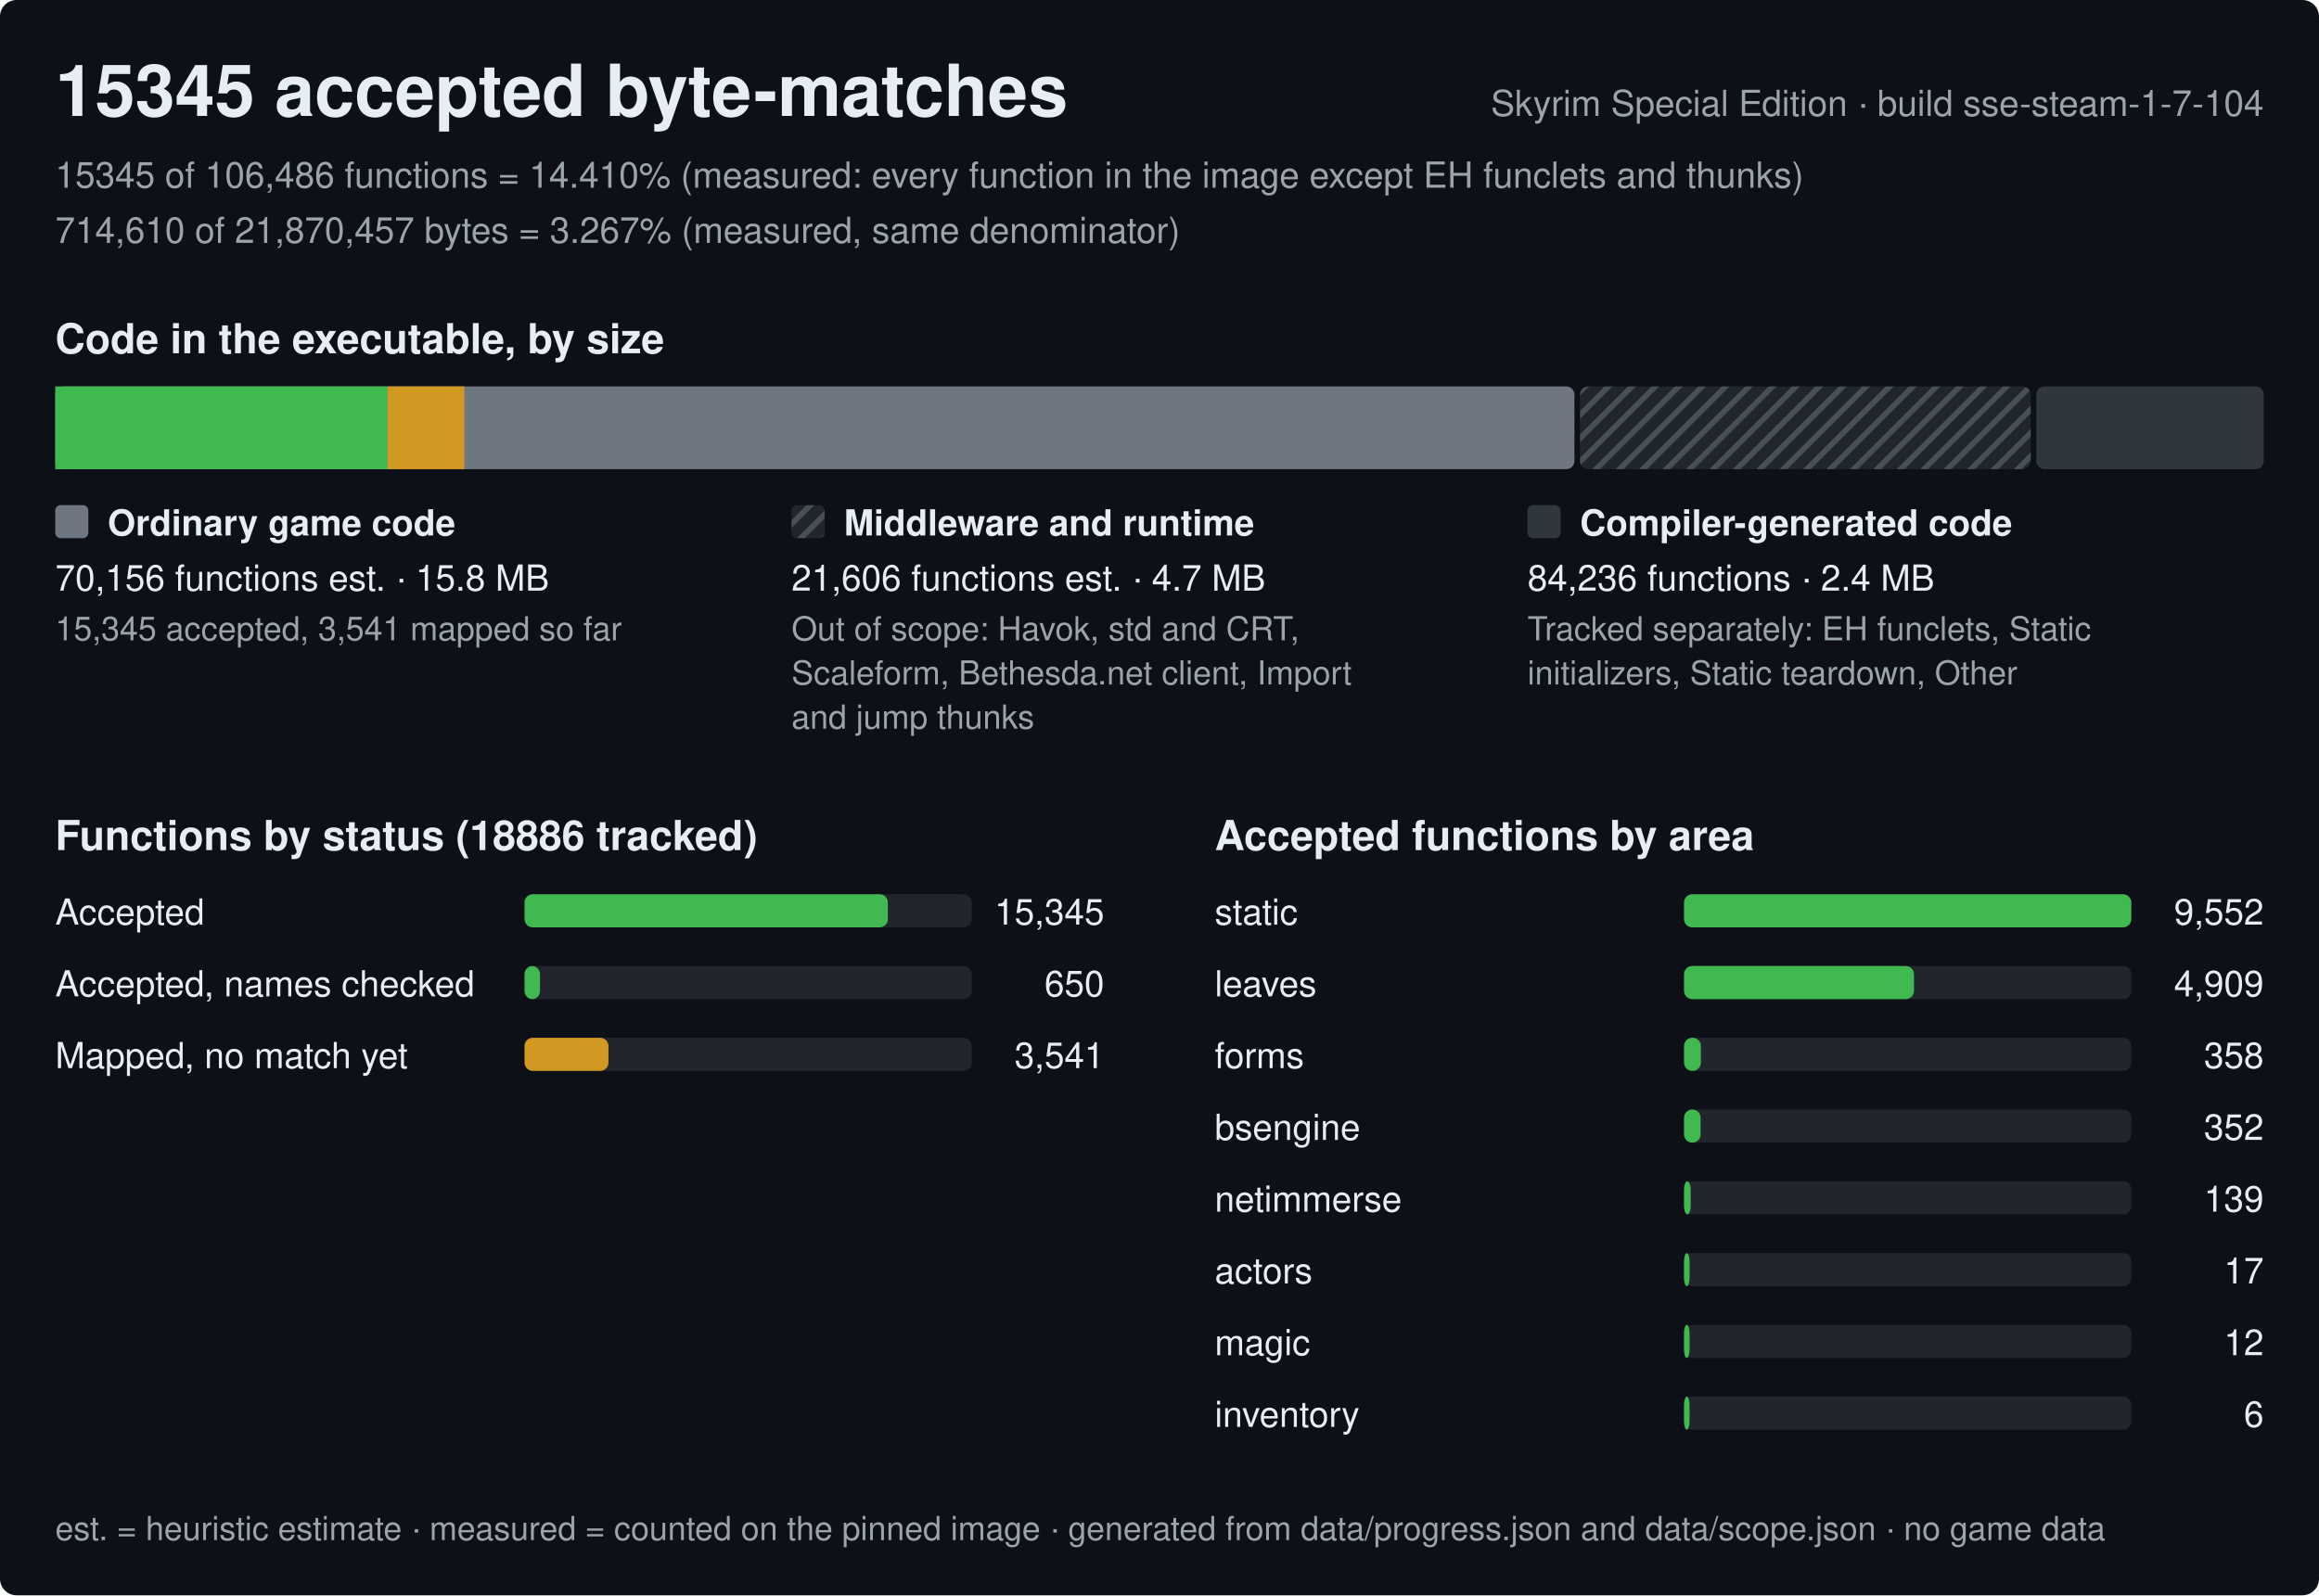
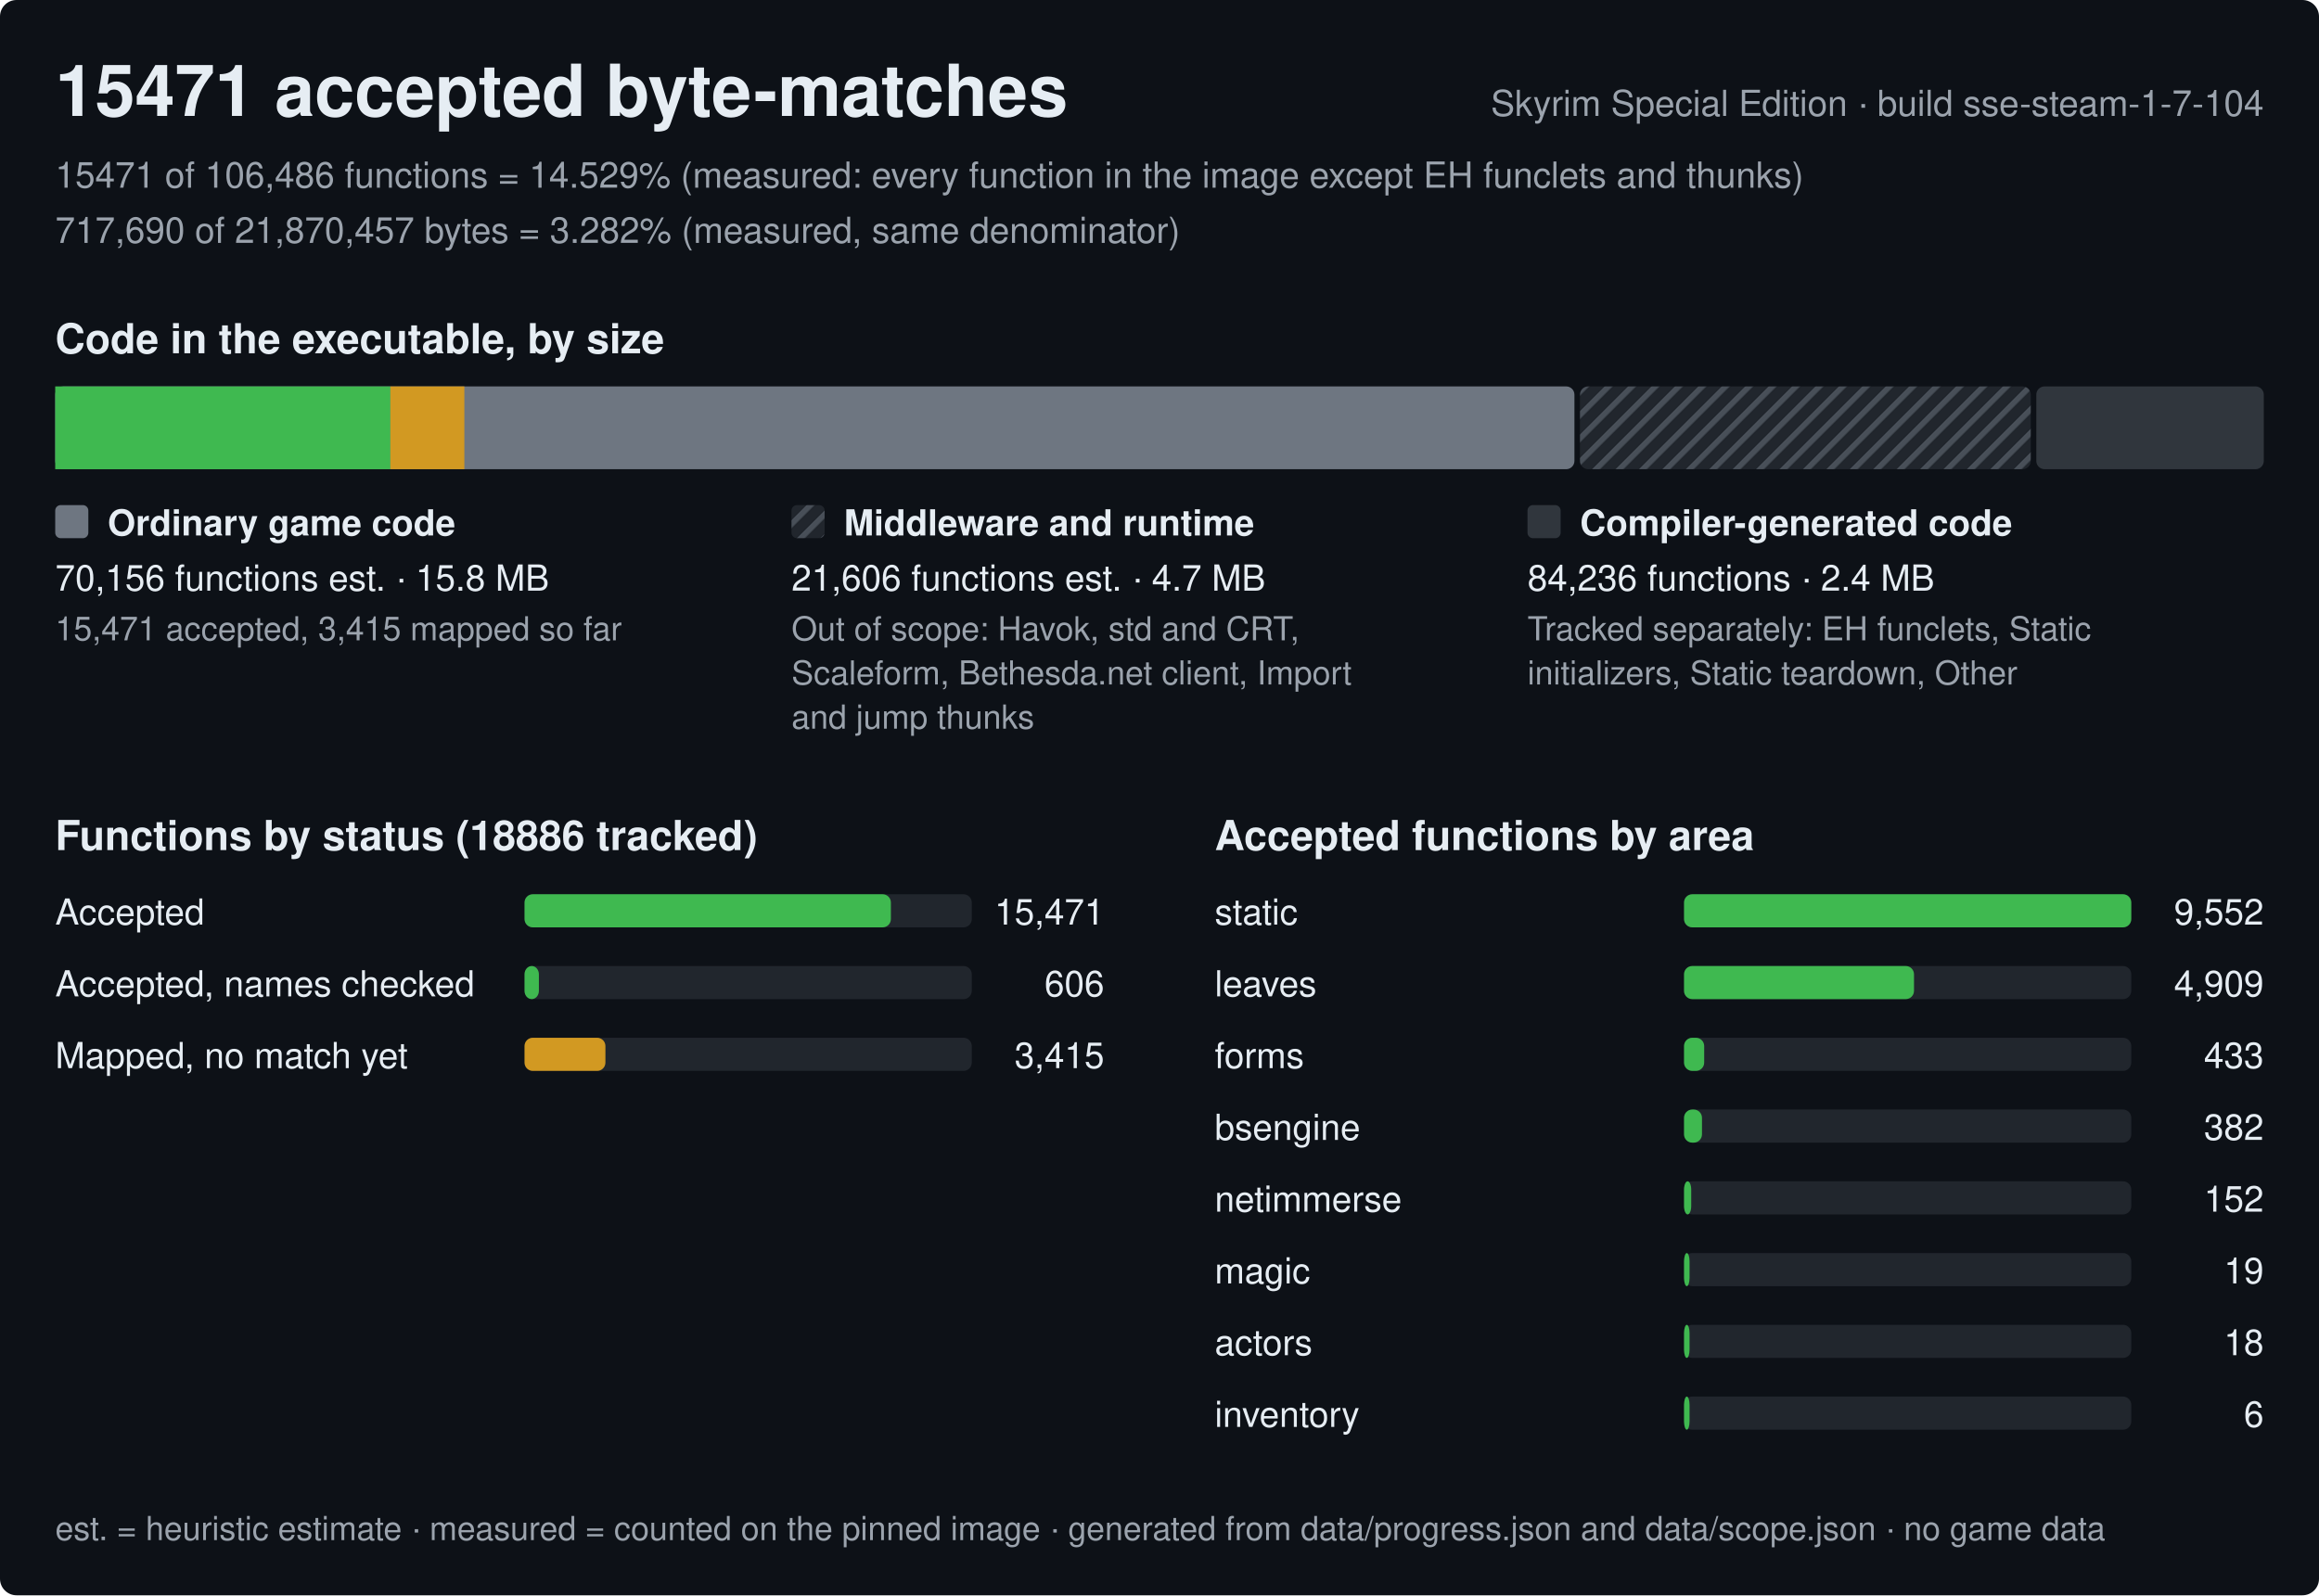
<svg xmlns="http://www.w3.org/2000/svg" width="840" height="578" viewBox="0 0 840 578" role="img" aria-label="Progress of the Skyrim Special Edition byte-matching reconstruction, build sse-steam-1-7-104">
  <style>text{font-family:-apple-system,BlinkMacSystemFont,'Segoe UI',Helvetica,Arial,sans-serif;fill:#e6edf3;white-space:pre}.h{font-size:26px;font-weight:600}.st{font-size:15px;font-weight:600}.lb{font-size:13px;font-weight:600}.bl{font-size:12px;font-weight:600;stroke:#0d1117;stroke-width:3px;paint-order:stroke;stroke-linejoin:round}.rl{font-size:13px}.fn{font-size:12px;fill:#9ba3ad}.mu{fill:#9ba3ad}</style>
  <defs>
    <pattern id="hx" width="6" height="6" patternUnits="userSpaceOnUse" patternTransform="rotate(45)">
      <rect width="6" height="6" fill="#21262d" />
      <rect width="2" height="6" fill="#484f58" />
    </pattern>
  </defs>
  <rect width="840" height="578" rx="6" fill="#0d1117" />
-   <text x="20" y="42" class="h">15345 accepted byte-matches</text>
+   <text x="20" y="42" class="h">15471 accepted byte-matches</text>
  <text x="820" y="42" class="rl mu" text-anchor="end">Skyrim Special Edition · build sse-steam-1-7-104</text>
-   <text x="20" y="68" class="rl mu">15345 of 106,486 functions = 14.410% (measured: every function in the image except EH funclets and thunks)</text>
-   <text x="20" y="88" class="rl mu">714,610 of 21,870,457 bytes = 3.267% (measured, same denominator)</text>
+   <text x="20" y="68" class="rl mu">15471 of 106,486 functions = 14.529% (measured: every function in the image except EH funclets and thunks)</text>
+   <text x="20" y="88" class="rl mu">717,690 of 21,870,457 bytes = 3.282% (measured, same denominator)</text>
  <text x="20" y="128" class="st">Code in the executable, by size</text>
  <rect x="20" y="140" width="550.3" height="30" rx="3" fill="#6e7681" />
-   <rect x="20" y="140" width="120.4" height="30" fill="#3fb950" />
-   <rect x="140.4" y="140" width="27.8" height="30" fill="#d29922" />
+   <rect x="20" y="140" width="121.4" height="30" fill="#3fb950" />
+   <rect x="141.4" y="140" width="26.8" height="30" fill="#d29922" />
  <rect x="572.3" y="140" width="163.3" height="30" rx="3" fill="url(#hx)" />
  <rect x="737.6" y="140" width="82.4" height="30" rx="3" fill="#30363d" />
  <rect x="20" y="183" width="12" height="12" rx="2" fill="#6e7681" />
  <text x="39" y="194" class="lb">Ordinary game code</text>
  <text x="20" y="214" class="rl">70,156 functions est. · 15.8 MB</text>
-   <text x="20" y="232" class="fn">15,345 accepted, 3,541 mapped so far</text>
+   <text x="20" y="232" class="fn">15,471 accepted, 3,415 mapped so far</text>
  <rect x="286.7" y="183" width="12" height="12" rx="2" fill="url(#hx)" />
  <text x="305.7" y="194" class="lb">Middleware and runtime</text>
  <text x="286.7" y="214" class="rl">21,606 functions est. · 4.7 MB</text>
  <text x="286.7" y="232" class="fn">Out of scope: Havok, std and CRT,</text>
  <text x="286.7" y="248" class="fn">Scaleform, Bethesda.net client, Import</text>
  <text x="286.7" y="264" class="fn">and jump thunks</text>
  <rect x="553.3" y="183" width="12" height="12" rx="2" fill="#30363d" />
  <text x="572.3" y="194" class="lb">Compiler-generated code</text>
  <text x="553.3" y="214" class="rl">84,236 functions · 2.4 MB</text>
  <text x="553.3" y="232" class="fn">Tracked separately: EH funclets, Static</text>
  <text x="553.3" y="248" class="fn">initializers, Static teardown, Other</text>
  <text x="20" y="308" class="st">Functions by status (18886 tracked)</text>
  <text x="20" y="335" class="rl">Accepted</text>
  <rect x="190" y="324" width="162.0" height="12" rx="3" fill="#21262d" />
-   <rect x="190" y="324" width="131.6" height="12" rx="3" fill="#3fb950" />
-   <text x="400.0" y="335" class="rl" text-anchor="end">15,345</text>
+   <rect x="190" y="324" width="132.7" height="12" rx="3" fill="#3fb950" />
+   <text x="400.0" y="335" class="rl" text-anchor="end">15,471</text>
  <text x="20" y="361" class="rl">Accepted, names checked</text>
  <rect x="190" y="350" width="162.0" height="12" rx="3" fill="#21262d" />
-   <rect x="190" y="350" width="5.6" height="12" rx="3" fill="#3fb950" />
-   <text x="400.0" y="361" class="rl" text-anchor="end">650</text>
+   <rect x="190" y="350" width="5.2" height="12" rx="3" fill="#3fb950" />
+   <text x="400.0" y="361" class="rl" text-anchor="end">606</text>
  <text x="20" y="387" class="rl">Mapped, no match yet</text>
  <rect x="190" y="376" width="162.0" height="12" rx="3" fill="#21262d" />
-   <rect x="190" y="376" width="30.4" height="12" rx="3" fill="#d29922" />
-   <text x="400.0" y="387" class="rl" text-anchor="end">3,541</text>
+   <rect x="190" y="376" width="29.3" height="12" rx="3" fill="#d29922" />
+   <text x="400.0" y="387" class="rl" text-anchor="end">3,415</text>
  <text x="440.0" y="308" class="st">Accepted functions by area</text>
  <text x="440.0" y="335" class="rl">static</text>
  <rect x="610.0" y="324" width="162.0" height="12" rx="3" fill="#21262d" />
  <rect x="610.0" y="324" width="162" height="12" rx="3" fill="#3fb950" />
  <text x="820.0" y="335" class="rl" text-anchor="end">9,552</text>
  <text x="440.0" y="361" class="rl">leaves</text>
  <rect x="610.0" y="350" width="162.0" height="12" rx="3" fill="#21262d" />
  <rect x="610.0" y="350" width="83.3" height="12" rx="3" fill="#3fb950" />
  <text x="820.0" y="361" class="rl" text-anchor="end">4,909</text>
  <text x="440.0" y="387" class="rl">forms</text>
  <rect x="610.0" y="376" width="162.0" height="12" rx="3" fill="#21262d" />
-   <rect x="610.0" y="376" width="6.1" height="12" rx="3" fill="#3fb950" />
-   <text x="820.0" y="387" class="rl" text-anchor="end">358</text>
+   <rect x="610.0" y="376" width="7.3" height="12" rx="3" fill="#3fb950" />
+   <text x="820.0" y="387" class="rl" text-anchor="end">433</text>
  <text x="440.0" y="413" class="rl">bsengine</text>
  <rect x="610.0" y="402" width="162.0" height="12" rx="3" fill="#21262d" />
-   <rect x="610.0" y="402" width="6" height="12" rx="3" fill="#3fb950" />
-   <text x="820.0" y="413" class="rl" text-anchor="end">352</text>
+   <rect x="610.0" y="402" width="6.5" height="12" rx="3" fill="#3fb950" />
+   <text x="820.0" y="413" class="rl" text-anchor="end">382</text>
  <text x="440.0" y="439" class="rl">netimmerse</text>
  <rect x="610.0" y="428" width="162.0" height="12" rx="3" fill="#21262d" />
-   <rect x="610.0" y="428" width="2.4" height="12" rx="3" fill="#3fb950" />
-   <text x="820.0" y="439" class="rl" text-anchor="end">139</text>
-   <text x="440.0" y="465" class="rl">actors</text>
+   <rect x="610.0" y="428" width="2.6" height="12" rx="3" fill="#3fb950" />
+   <text x="820.0" y="439" class="rl" text-anchor="end">152</text>
+   <text x="440.0" y="465" class="rl">magic</text>
  <rect x="610.0" y="454" width="162.0" height="12" rx="3" fill="#21262d" />
  <rect x="610.0" y="454" width="2" height="12" rx="3" fill="#3fb950" />
-   <text x="820.0" y="465" class="rl" text-anchor="end">17</text>
-   <text x="440.0" y="491" class="rl">magic</text>
+   <text x="820.0" y="465" class="rl" text-anchor="end">19</text>
+   <text x="440.0" y="491" class="rl">actors</text>
  <rect x="610.0" y="480" width="162.0" height="12" rx="3" fill="#21262d" />
  <rect x="610.0" y="480" width="2" height="12" rx="3" fill="#3fb950" />
-   <text x="820.0" y="491" class="rl" text-anchor="end">12</text>
+   <text x="820.0" y="491" class="rl" text-anchor="end">18</text>
  <text x="440.0" y="517" class="rl">inventory</text>
  <rect x="610.0" y="506" width="162.0" height="12" rx="3" fill="#21262d" />
  <rect x="610.0" y="506" width="2" height="12" rx="3" fill="#3fb950" />
  <text x="820.0" y="517" class="rl" text-anchor="end">6</text>
  <text x="20" y="558" class="fn">est. = heuristic estimate · measured = counted on the pinned image · generated from data/progress.json and data/scope.json · no game data</text>
</svg>
